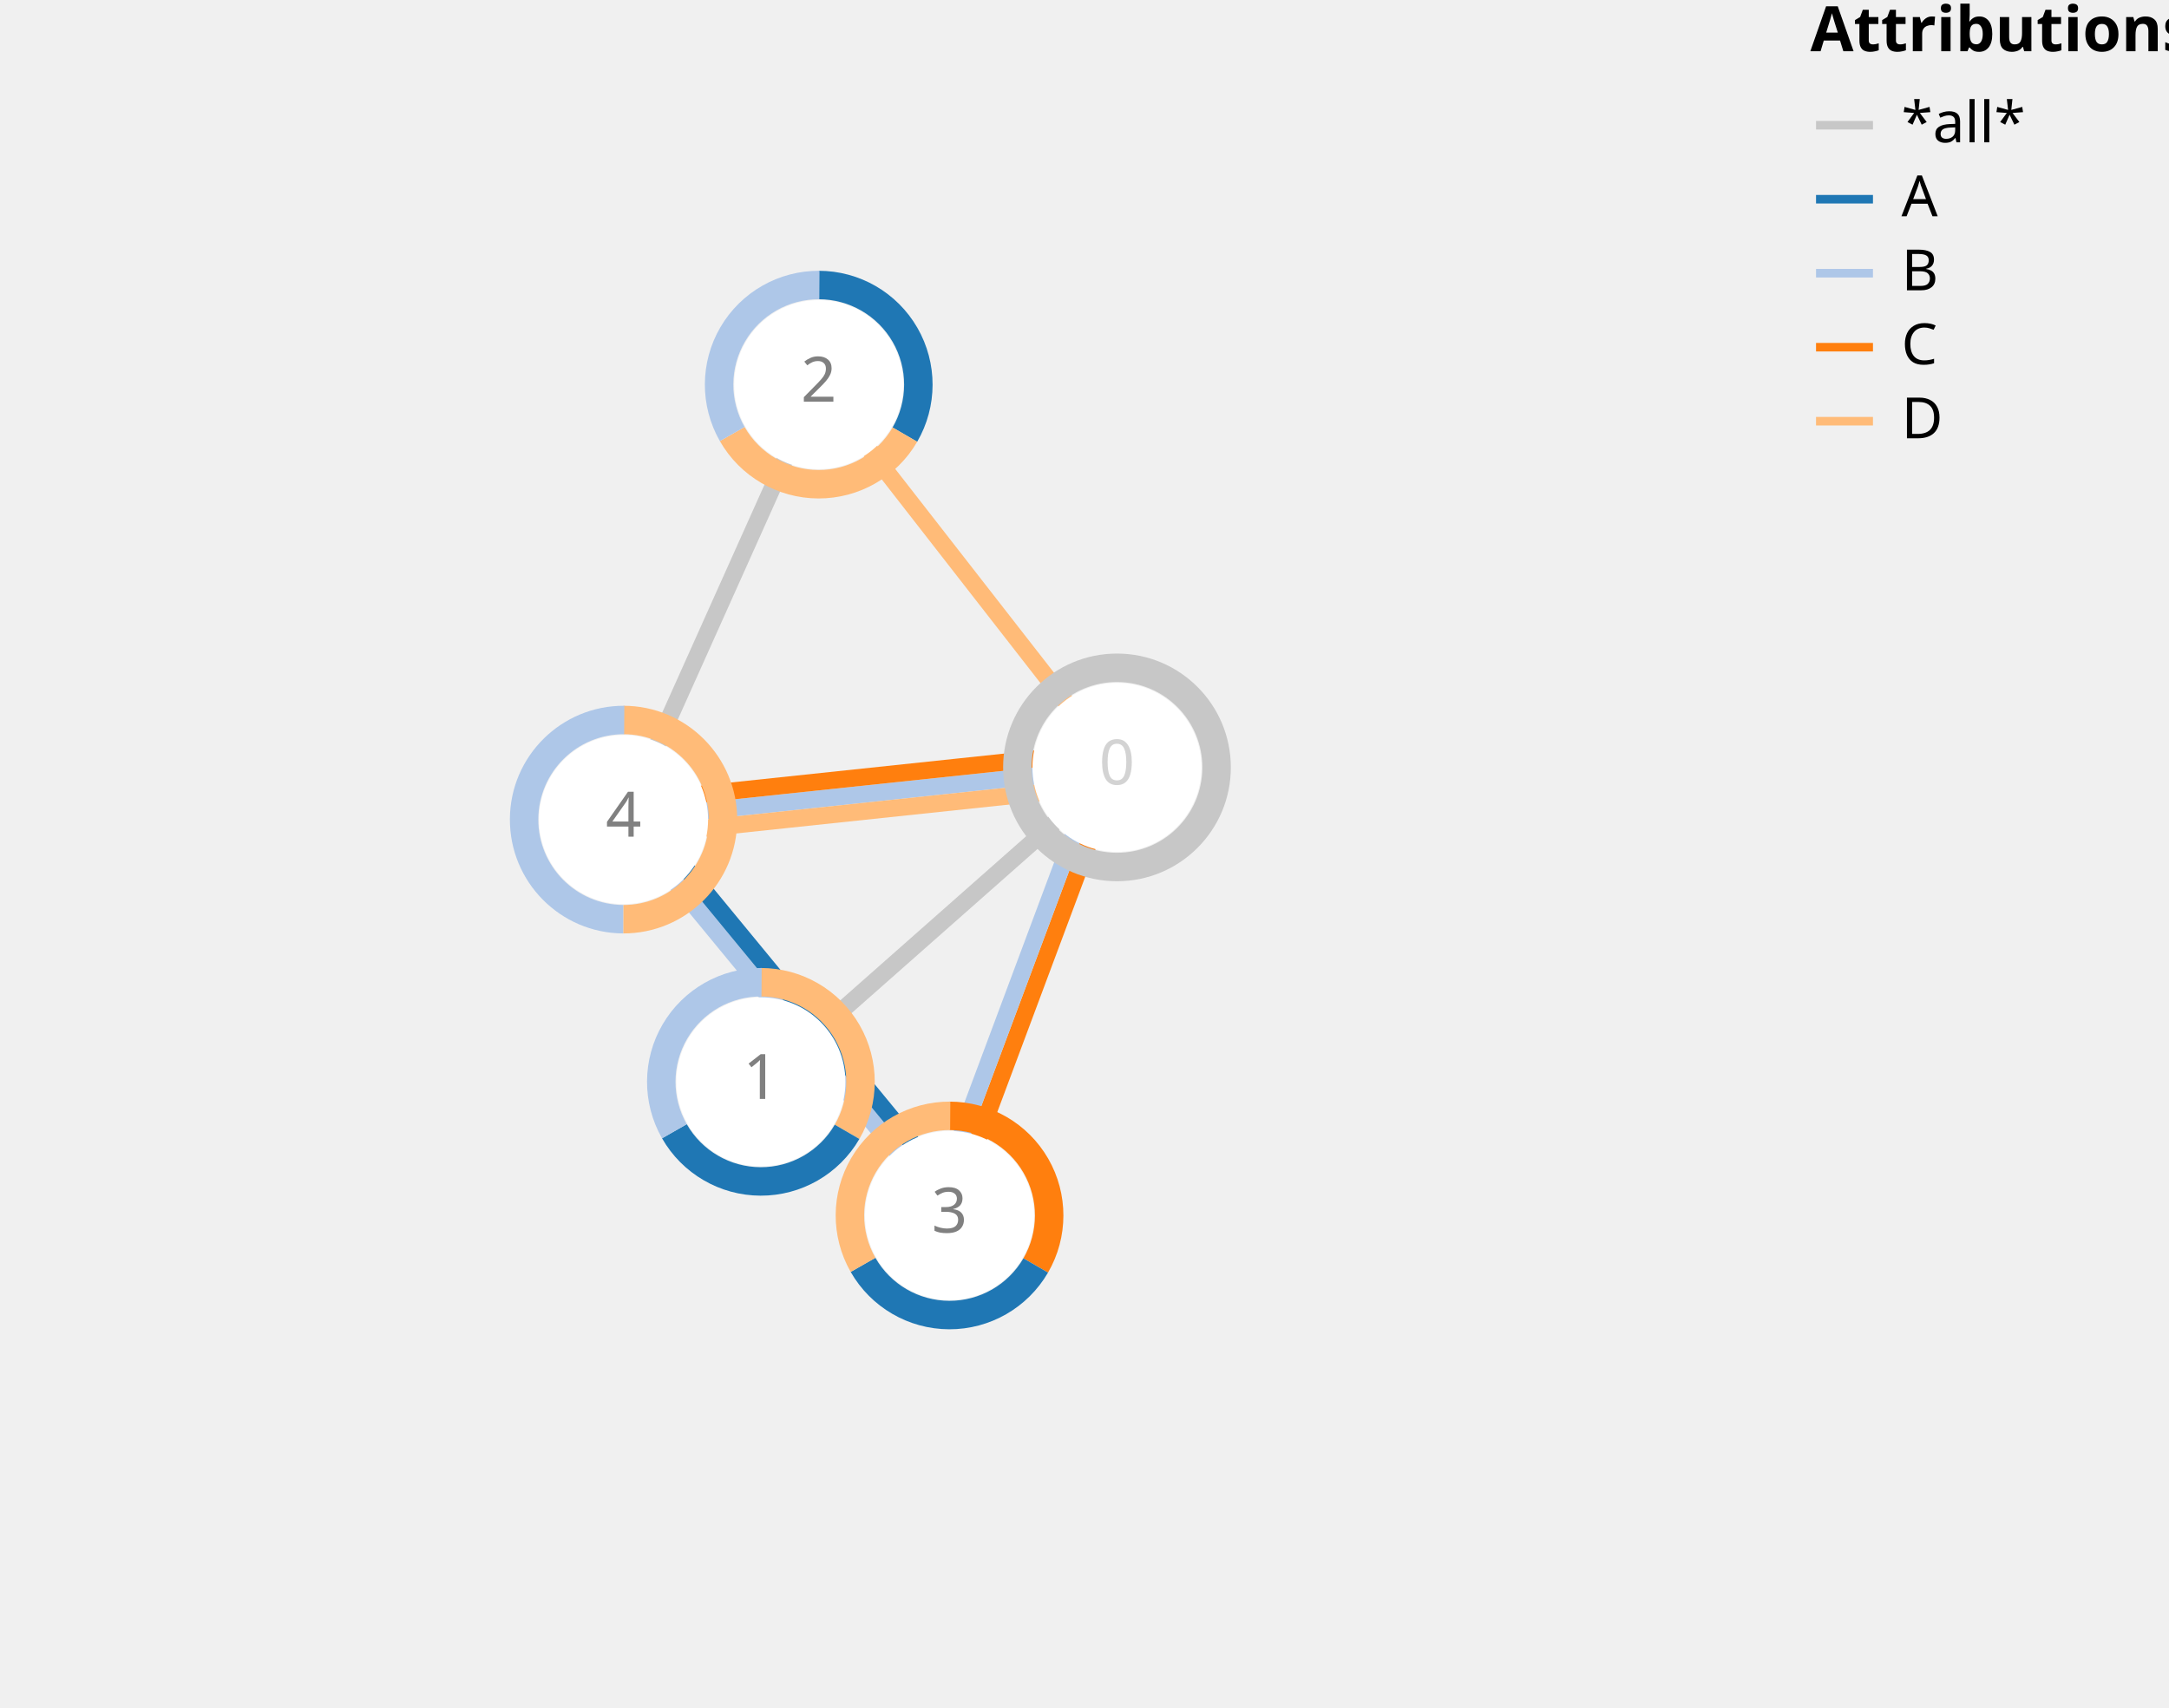
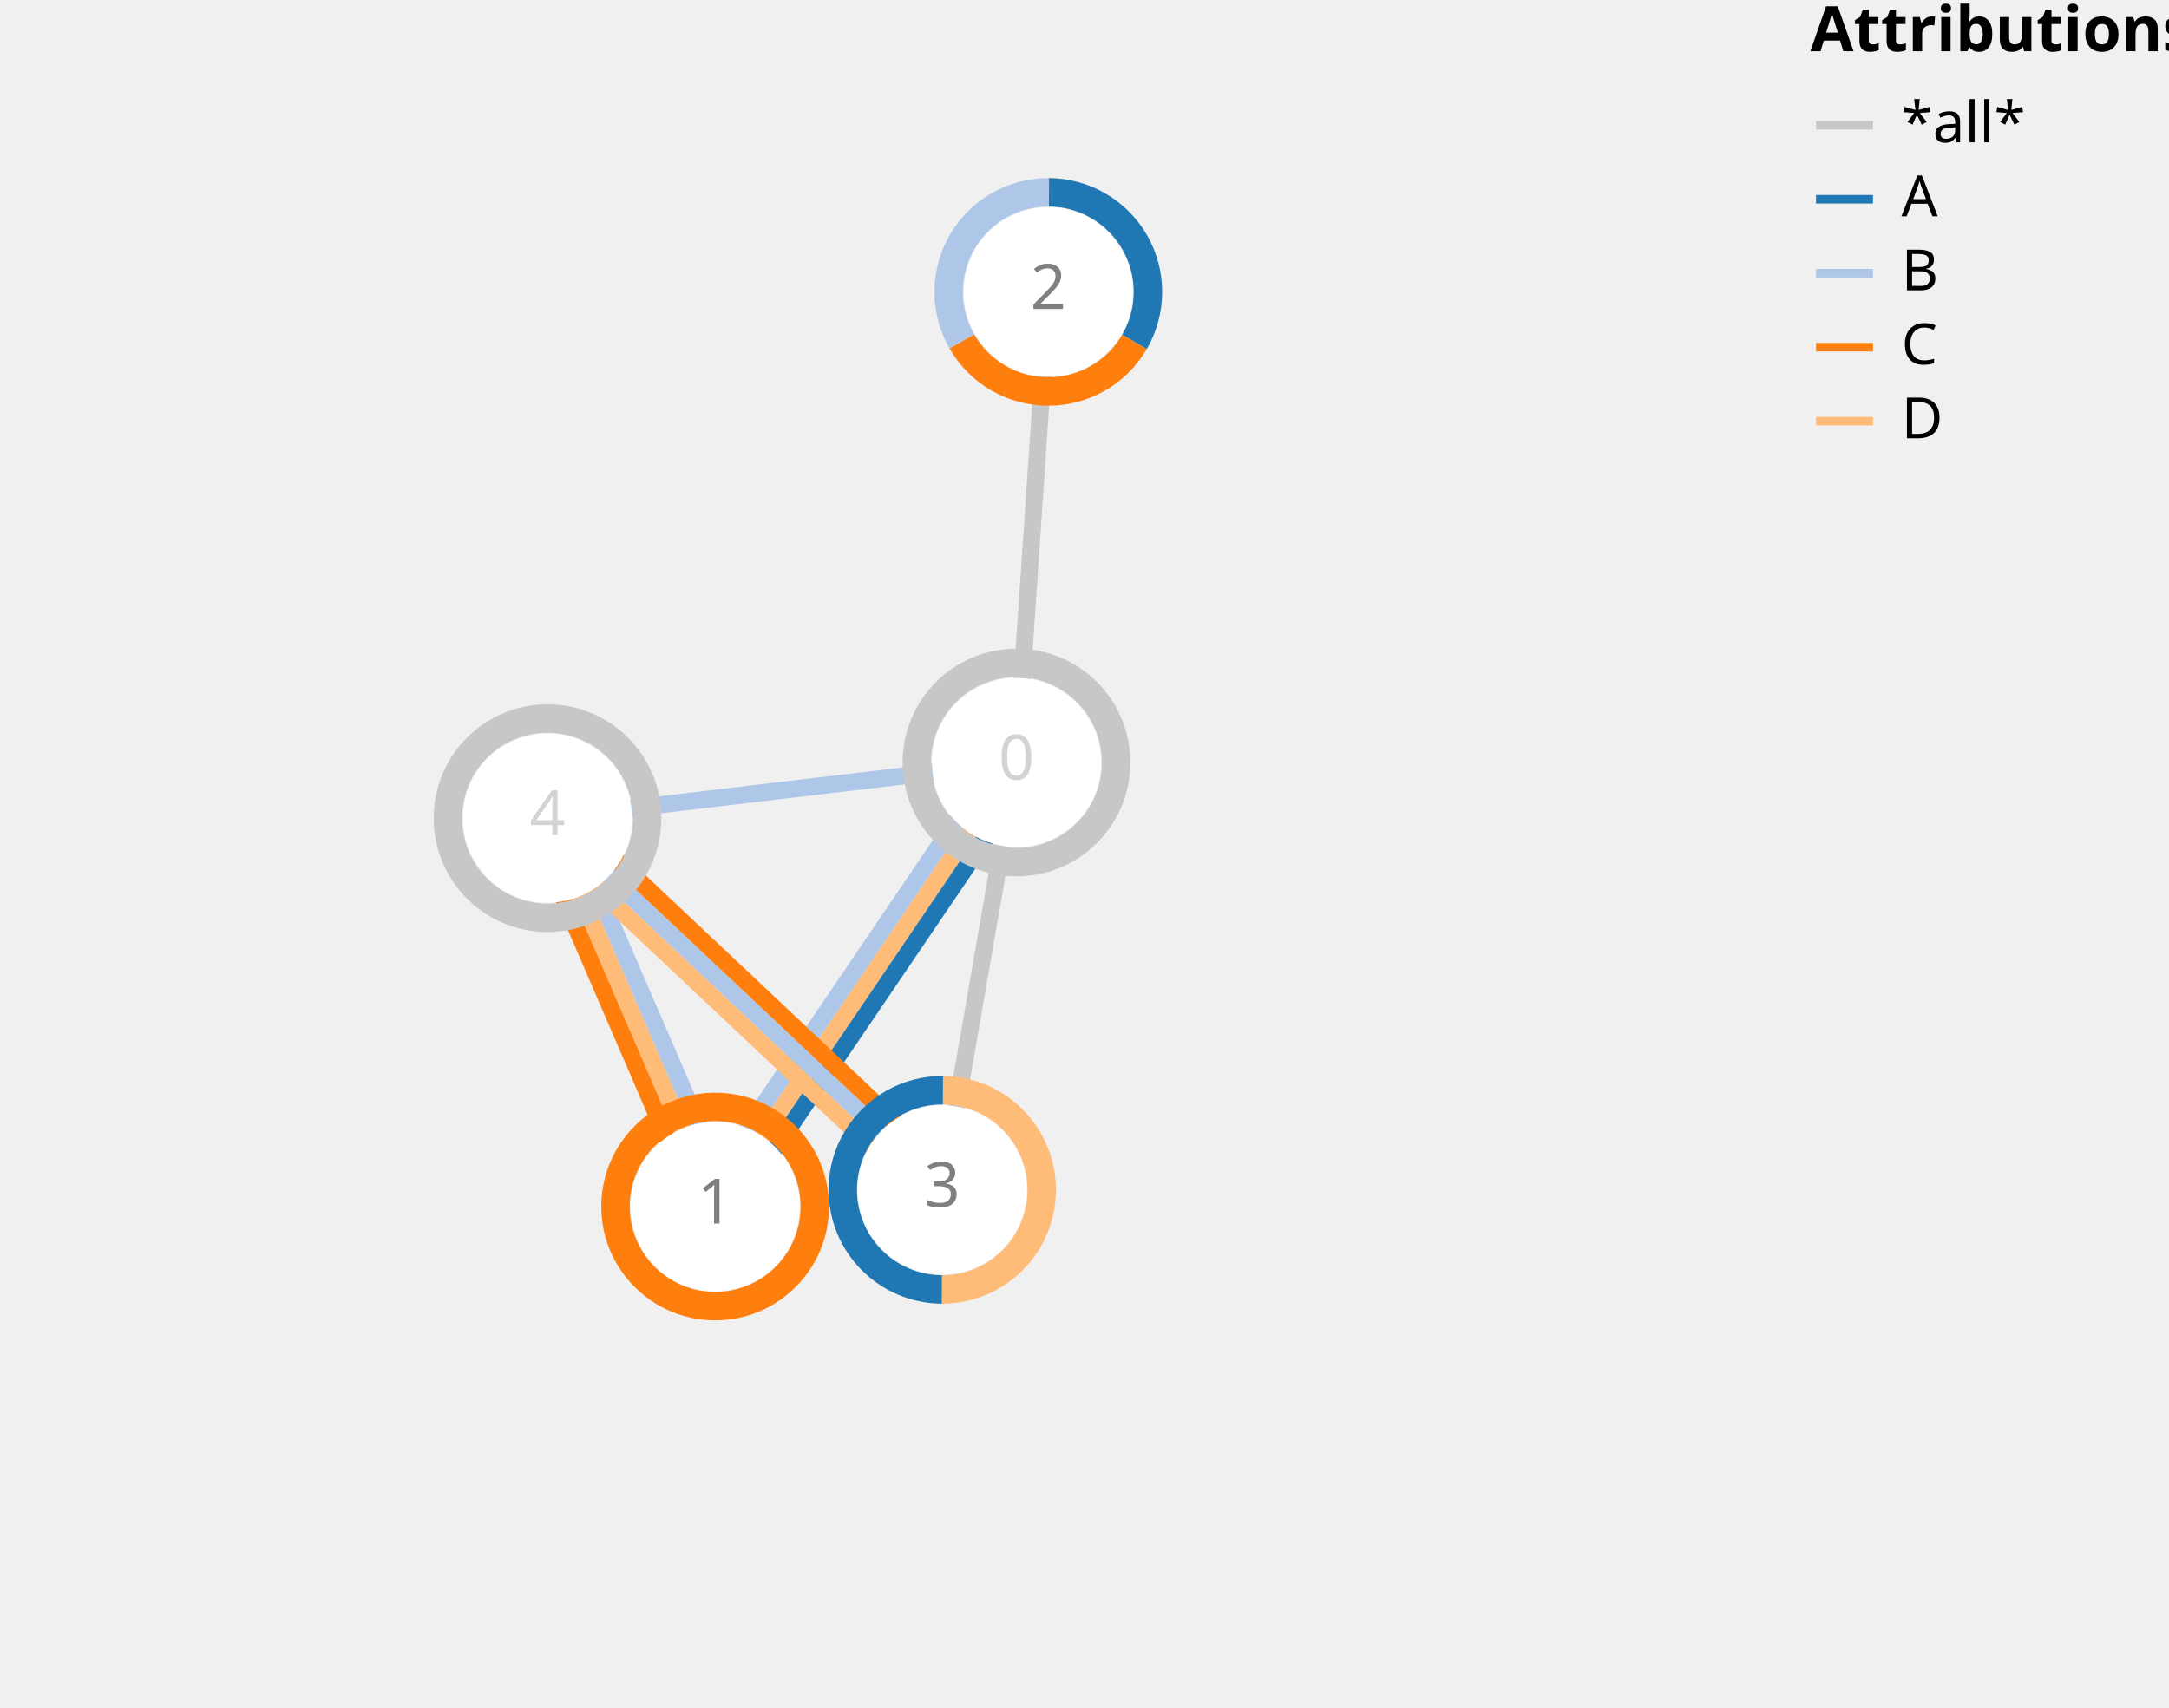
<svg xmlns="http://www.w3.org/2000/svg" version="1.1" class="marks" width="381" height="300" viewBox="0 0 381 300">
  <g fill="none" stroke-miterlimit="10" transform="translate(0,0)">
    <g class="mark-group role-frame root" role="graphics-object" aria-roledescription="group mark container">
      <g transform="translate(0,0)">
        <path class="background" aria-hidden="true" d="M0,0h300v300h-300Z" />
        <g>
          <g class="mark-group role-scope links" role="graphics-object" aria-roledescription="group mark container">
            <g transform="translate(0,0)">
              <path class="background" aria-hidden="true" d="M0,0h0v0h0Z" />
              <g>
                <g class="mark-rule role-mark lines" role="graphics-symbol" aria-roledescription="rule mark container">
-                   <line transform="translate(196.2041,134.8233)" x2="-62.546" y2="55.242" stroke="#c7c7c7" stroke-width="3" />
-                   <line transform="translate(196.2041,134.8233)" x2="-52.389" y2="-67.249" stroke="#ffbb78" stroke-width="3" />
-                   <line transform="translate(196.2041,134.8233)" x2="-29.41" y2="78.717" stroke="#ff7f0e" stroke-width="3" />
-                   <line transform="translate(193.3938,133.7734)" x2="-29.41" y2="78.717" stroke="#aec7e8" stroke-width="3" />
-                   <line transform="translate(196.2041,134.8233)" x2="-86.672" y2="9.17" stroke="#aec7e8" stroke-width="3" />
-                   <line transform="translate(195.8884,131.84)" x2="-86.672" y2="9.17" stroke="#ff7f0e" stroke-width="3" />
-                   <line transform="translate(196.5197,137.8067)" x2="-86.672" y2="9.17" stroke="#ffbb78" stroke-width="3" />
-                   <line transform="translate(143.8151,67.57408)" x2="-34.283" y2="76.42" stroke="#c7c7c7" stroke-width="3" />
-                   <line transform="translate(166.7941,213.5403)" x2="-57.262" y2="-69.547" stroke="#aec7e8" stroke-width="3" />
-                   <line transform="translate(169.1101,211.6334)" x2="-57.262" y2="-69.547" stroke="#1f77b4" stroke-width="3" />
+                   <line transform="translate(178.5499,133.9642)" x2="-52.929" y2="78.006" stroke="#ffbb78" stroke-width="3" />
+                   <line transform="translate(176.0675,132.2798)" x2="-52.929" y2="78.006" stroke="#aec7e8" stroke-width="3" />
+                   <line transform="translate(181.0324,135.6486)" x2="-52.929" y2="78.006" stroke="#1f77b4" stroke-width="3" />
+                   <line transform="translate(178.5499,133.9642)" x2="5.593" y2="-82.68" stroke="#c7c7c7" stroke-width="3" />
+                   <line transform="translate(178.5499,133.9642)" x2="-13.039" y2="75.076" stroke="#c7c7c7" stroke-width="3" />
+                   <line transform="translate(178.5499,133.9642)" x2="-82.375" y2="9.776" stroke="#aec7e8" stroke-width="3" />
+                   <line transform="translate(125.6212,211.9699)" x2="-29.446" y2="-68.229" stroke="#ffbb78" stroke-width="3" />
+                   <line transform="translate(128.3756,210.7812)" x2="-29.446" y2="-68.229" stroke="#aec7e8" stroke-width="3" />
+                   <line transform="translate(122.8668,213.1587)" x2="-29.446" y2="-68.229" stroke="#ff7f0e" stroke-width="3" />
+                   <line transform="translate(165.5114,209.0405)" x2="-69.336" y2="-65.3" stroke="#aec7e8" stroke-width="3" />
+                   <line transform="translate(167.5682,206.8566)" x2="-69.336" y2="-65.3" stroke="#ff7f0e" stroke-width="3" />
+                   <line transform="translate(163.4546,211.2244)" x2="-69.336" y2="-65.3" stroke="#ffbb78" stroke-width="3" />
                </g>
              </g>
              <path class="foreground" aria-hidden="true" d="" display="none" />
            </g>
          </g>
          <g class="mark-group role-scope nodeHalos" role="graphics-object" aria-roledescription="group mark container">
            <g transform="translate(0,0)">
              <path class="background" aria-hidden="true" d="M0,0h0v0h0Z" />
              <g>
                <g class="mark-arc role-mark" role="graphics-symbol" aria-roledescription="arc mark container">
-                   <path transform="translate(196.2041,134.8233)" d="M0,-20A20,20,0,1,1,0,20A20,20,0,1,1,0,-20M0.102,-15A15,15,0,1,0,-0.102,15A15,15,0,1,0,0.102,-15Z" fill="#c7c7c7" />
+                   <path transform="translate(178.5499,133.9642)" d="M0,-20A20,20,0,1,1,0,20A20,20,0,1,1,0,-20M0.102,-15A15,15,0,1,0,-0.102,15A15,15,0,1,0,0.102,-15Z" fill="#c7c7c7" />
                </g>
              </g>
              <path class="foreground" aria-hidden="true" d="" display="none" />
            </g>
            <g transform="translate(0,0)">
              <path class="background" aria-hidden="true" d="M0,0h0v0h0Z" />
              <g>
                <g class="mark-arc role-mark" role="graphics-symbol" aria-roledescription="arc mark container">
-                   <path transform="translate(133.6578,190.0657)" d="M0,-20A20,20,0,0,1,17.298,10.039L12.973,7.529A15,15,0,0,0,0,-15Z" fill="#ffbb78" />
-                   <path transform="translate(133.6578,190.0657)" d="M17.298,10.039A20,20,0,0,1,-17.366,9.921L-13.024,7.441A15,15,0,0,0,12.973,7.529Z" fill="#1f77b4" />
-                   <path transform="translate(133.6578,190.0657)" d="M-17.366,9.921A20,20,0,0,1,0.136,-20L0.102,-15A15,15,0,0,0,-13.024,7.441Z" fill="#aec7e8" />
+                   <path transform="translate(125.6212,211.9699)" d="M0,-20A20,20,0,1,1,0,20A20,20,0,1,1,0,-20M0.102,-15A15,15,0,1,0,-0.102,15A15,15,0,1,0,0.102,-15Z" fill="#ff7f0e" />
                </g>
              </g>
              <path class="foreground" aria-hidden="true" d="" display="none" />
            </g>
            <g transform="translate(0,0)">
              <path class="background" aria-hidden="true" d="M0,0h0v0h0Z" />
              <g>
                <g class="mark-arc role-mark" role="graphics-symbol" aria-roledescription="arc mark container">
-                   <path transform="translate(143.8151,67.57408)" d="M0,-20A20,20,0,0,1,17.298,10.039L12.973,7.529A15,15,0,0,0,0,-15Z" fill="#1f77b4" />
-                   <path transform="translate(143.8151,67.57408)" d="M17.298,10.039A20,20,0,0,1,-17.366,9.921L-13.024,7.441A15,15,0,0,0,12.973,7.529Z" fill="#ffbb78" />
-                   <path transform="translate(143.8151,67.57408)" d="M-17.366,9.921A20,20,0,0,1,0.136,-20L0.102,-15A15,15,0,0,0,-13.024,7.441Z" fill="#aec7e8" />
+                   <path transform="translate(184.1427,51.28461)" d="M0,-20A20,20,0,0,1,17.298,10.039L12.973,7.529A15,15,0,0,0,0,-15Z" fill="#1f77b4" />
+                   <path transform="translate(184.1427,51.28461)" d="M17.298,10.039A20,20,0,0,1,-17.366,9.921L-13.024,7.441A15,15,0,0,0,12.973,7.529Z" fill="#ff7f0e" />
+                   <path transform="translate(184.1427,51.28461)" d="M-17.366,9.921A20,20,0,0,1,0.136,-20L0.102,-15A15,15,0,0,0,-13.024,7.441Z" fill="#aec7e8" />
                </g>
              </g>
              <path class="foreground" aria-hidden="true" d="" display="none" />
            </g>
            <g transform="translate(0,0)">
              <path class="background" aria-hidden="true" d="M0,0h0v0h0Z" />
              <g>
                <g class="mark-arc role-mark" role="graphics-symbol" aria-roledescription="arc mark container">
-                   <path transform="translate(166.7941,213.5403)" d="M0,-20A20,20,0,0,1,17.298,10.039L12.973,7.529A15,15,0,0,0,0,-15Z" fill="#ff7f0e" />
-                   <path transform="translate(166.7941,213.5403)" d="M17.298,10.039A20,20,0,0,1,-17.366,9.921L-13.024,7.441A15,15,0,0,0,12.973,7.529Z" fill="#1f77b4" />
-                   <path transform="translate(166.7941,213.5403)" d="M-17.366,9.921A20,20,0,0,1,0.136,-20L0.102,-15A15,15,0,0,0,-13.024,7.441Z" fill="#ffbb78" />
+                   <path transform="translate(165.5114,209.0405)" d="M0,-20A20,20,0,1,1,-0.068,20L-0.051,15A15,15,0,1,0,0,-15Z" fill="#ffbb78" />
+                   <path transform="translate(165.5114,209.0405)" d="M-0.068,20A20,20,0,1,1,0.136,-20L0.102,-15A15,15,0,1,0,-0.051,15Z" fill="#1f77b4" />
                </g>
              </g>
              <path class="foreground" aria-hidden="true" d="" display="none" />
            </g>
            <g transform="translate(0,0)">
              <path class="background" aria-hidden="true" d="M0,0h0v0h0Z" />
              <g>
                <g class="mark-arc role-mark" role="graphics-symbol" aria-roledescription="arc mark container">
-                   <path transform="translate(109.532,143.9938)" d="M0,-20A20,20,0,1,1,-0.068,20L-0.051,15A15,15,0,1,0,0,-15Z" fill="#ffbb78" />
-                   <path transform="translate(109.532,143.9938)" d="M-0.068,20A20,20,0,1,1,0.136,-20L0.102,-15A15,15,0,1,0,-0.051,15Z" fill="#aec7e8" />
+                   <path transform="translate(96.17535,143.7405)" d="M0,-20A20,20,0,1,1,0,20A20,20,0,1,1,0,-20M0.102,-15A15,15,0,1,0,-0.102,15A15,15,0,1,0,0.102,-15Z" fill="#c7c7c7" />
                </g>
              </g>
              <path class="foreground" aria-hidden="true" d="" display="none" />
            </g>
          </g>
          <g class="mark-group role-legend" role="graphics-symbol" aria-roledescription="legend" aria-label="Symbol legend titled 'Attributions' for stroke color with 5 values: *all*, A, B, C, D">
            <g transform="translate(318,0)">
              <path class="background" aria-hidden="true" d="M0,0h63v79h-63Z" pointer-events="none" />
              <g>
                <g class="mark-group role-legend-entry">
                  <g transform="translate(0,16)">
                    <path class="background" aria-hidden="true" d="M0,0h0v0h0Z" pointer-events="none" />
                    <g>
                      <g class="mark-group role-scope" role="graphics-object" aria-roledescription="group mark container">
                        <g transform="translate(0,0)">
                          <path class="background" aria-hidden="true" d="M0,0h33.788v11h-33.788Z" pointer-events="none" opacity="1" />
                          <g>
                            <g class="mark-symbol role-legend-symbol" pointer-events="none">
                              <path transform="translate(6,6)" d="M-5,0L5,0" stroke="#c7c7c7" stroke-width="1.5" opacity="1" />
                            </g>
                            <g class="mark-text role-legend-label" pointer-events="none">
                              <text text-anchor="start" transform="translate(16,9)" font-family="sans-serif" font-size="10px" fill="#000" opacity="1">*all*</text>
                            </g>
                          </g>
                          <path class="foreground" aria-hidden="true" d="" pointer-events="none" display="none" />
                        </g>
                        <g transform="translate(0,13)">
                          <path class="background" aria-hidden="true" d="M0,0h33.788v11h-33.788Z" pointer-events="none" opacity="1" />
                          <g>
                            <g class="mark-symbol role-legend-symbol" pointer-events="none">
                              <path transform="translate(6,6)" d="M-5,0L5,0" stroke="#1f77b4" stroke-width="1.5" opacity="1" />
                            </g>
                            <g class="mark-text role-legend-label" pointer-events="none">
                              <text text-anchor="start" transform="translate(16,9)" font-family="sans-serif" font-size="10px" fill="#000" opacity="1">A</text>
                            </g>
                          </g>
                          <path class="foreground" aria-hidden="true" d="" pointer-events="none" display="none" />
                        </g>
                        <g transform="translate(0,26)">
                          <path class="background" aria-hidden="true" d="M0,0h33.788v11h-33.788Z" pointer-events="none" opacity="1" />
                          <g>
                            <g class="mark-symbol role-legend-symbol" pointer-events="none">
                              <path transform="translate(6,6)" d="M-5,0L5,0" stroke="#aec7e8" stroke-width="1.5" opacity="1" />
                            </g>
                            <g class="mark-text role-legend-label" pointer-events="none">
                              <text text-anchor="start" transform="translate(16,9)" font-family="sans-serif" font-size="10px" fill="#000" opacity="1">B</text>
                            </g>
                          </g>
                          <path class="foreground" aria-hidden="true" d="" pointer-events="none" display="none" />
                        </g>
                        <g transform="translate(0,39)">
                          <path class="background" aria-hidden="true" d="M0,0h33.788v11h-33.788Z" pointer-events="none" opacity="1" />
                          <g>
                            <g class="mark-symbol role-legend-symbol" pointer-events="none">
                              <path transform="translate(6,6)" d="M-5,0L5,0" stroke="#ff7f0e" stroke-width="1.5" opacity="1" />
                            </g>
                            <g class="mark-text role-legend-label" pointer-events="none">
                              <text text-anchor="start" transform="translate(16,9)" font-family="sans-serif" font-size="10px" fill="#000" opacity="1">C</text>
                            </g>
                          </g>
                          <path class="foreground" aria-hidden="true" d="" pointer-events="none" display="none" />
                        </g>
                        <g transform="translate(0,52)">
                          <path class="background" aria-hidden="true" d="M0,0h33.788v11h-33.788Z" pointer-events="none" opacity="1" />
                          <g>
                            <g class="mark-symbol role-legend-symbol" pointer-events="none">
                              <path transform="translate(6,6)" d="M-5,0L5,0" stroke="#ffbb78" stroke-width="1.5" opacity="1" />
                            </g>
                            <g class="mark-text role-legend-label" pointer-events="none">
                              <text text-anchor="start" transform="translate(16,9)" font-family="sans-serif" font-size="10px" fill="#000" opacity="1">D</text>
                            </g>
                          </g>
                          <path class="foreground" aria-hidden="true" d="" pointer-events="none" display="none" />
                        </g>
                      </g>
                    </g>
                    <path class="foreground" aria-hidden="true" d="" pointer-events="none" display="none" />
                  </g>
                </g>
                <g class="mark-text role-legend-title" pointer-events="none">
                  <text text-anchor="start" transform="translate(0,9)" font-family="sans-serif" font-size="11px" font-weight="bold" fill="#000" opacity="1">Attributions</text>
                </g>
              </g>
              <path class="foreground" aria-hidden="true" d="" pointer-events="none" display="none" />
            </g>
          </g>
          <g class="mark-symbol role-mark nodes" role="graphics-symbol" aria-roledescription="symbol mark container">
-             <path transform="translate(196.2041,134.8233)" d="M14.849,0A14.849,14.849,0,1,1,-14.849,0A14.849,14.849,0,1,1,14.849,0" fill="white" />
-             <path transform="translate(133.6578,190.0657)" d="M14.849,0A14.849,14.849,0,1,1,-14.849,0A14.849,14.849,0,1,1,14.849,0" fill="white" />
-             <path transform="translate(143.8151,67.57408)" d="M14.849,0A14.849,14.849,0,1,1,-14.849,0A14.849,14.849,0,1,1,14.849,0" fill="white" />
-             <path transform="translate(166.7941,213.5403)" d="M14.849,0A14.849,14.849,0,1,1,-14.849,0A14.849,14.849,0,1,1,14.849,0" fill="white" />
-             <path transform="translate(109.532,143.9938)" d="M14.849,0A14.849,14.849,0,1,1,-14.849,0A14.849,14.849,0,1,1,14.849,0" fill="white" />
+             <path transform="translate(178.5499,133.9642)" d="M14.849,0A14.849,14.849,0,1,1,-14.849,0A14.849,14.849,0,1,1,14.849,0" fill="white" />
+             <path transform="translate(125.6212,211.9699)" d="M14.849,0A14.849,14.849,0,1,1,-14.849,0A14.849,14.849,0,1,1,14.849,0" fill="white" />
+             <path transform="translate(184.1427,51.28461)" d="M14.849,0A14.849,14.849,0,1,1,-14.849,0A14.849,14.849,0,1,1,14.849,0" fill="white" />
+             <path transform="translate(165.5114,209.0405)" d="M14.849,0A14.849,14.849,0,1,1,-14.849,0A14.849,14.849,0,1,1,14.849,0" fill="white" />
+             <path transform="translate(96.17535,143.7405)" d="M14.849,0A14.849,14.849,0,1,1,-14.849,0A14.849,14.849,0,1,1,14.849,0" fill="white" />
          </g>
          <g class="mark-text role-mark labels" role="graphics-object" aria-roledescription="text mark container" pointer-events="none">
-             <text text-anchor="middle" transform="translate(196.2041,137.8233)" font-family="sans-serif" font-size="11px" fill="lightgray">0</text>
-             <text text-anchor="middle" transform="translate(133.6578,193.0657)" font-family="sans-serif" font-size="11px" fill="gray">1</text>
-             <text text-anchor="middle" transform="translate(143.8151,70.57408)" font-family="sans-serif" font-size="11px" fill="gray">2</text>
-             <text text-anchor="middle" transform="translate(166.7941,216.5403)" font-family="sans-serif" font-size="11px" fill="gray">3</text>
-             <text text-anchor="middle" transform="translate(109.532,146.9938)" font-family="sans-serif" font-size="11px" fill="gray">4</text>
+             <text text-anchor="middle" transform="translate(178.5499,136.9642)" font-family="sans-serif" font-size="11px" fill="lightgray">0</text>
+             <text text-anchor="middle" transform="translate(125.6212,214.9699)" font-family="sans-serif" font-size="11px" fill="gray">1</text>
+             <text text-anchor="middle" transform="translate(184.1427,54.28461)" font-family="sans-serif" font-size="11px" fill="gray">2</text>
+             <text text-anchor="middle" transform="translate(165.5114,212.0405)" font-family="sans-serif" font-size="11px" fill="gray">3</text>
+             <text text-anchor="middle" transform="translate(96.17535,146.7405)" font-family="sans-serif" font-size="11px" fill="lightgray">4</text>
          </g>
        </g>
        <path class="foreground" aria-hidden="true" d="" display="none" />
      </g>
    </g>
  </g>
</svg>
